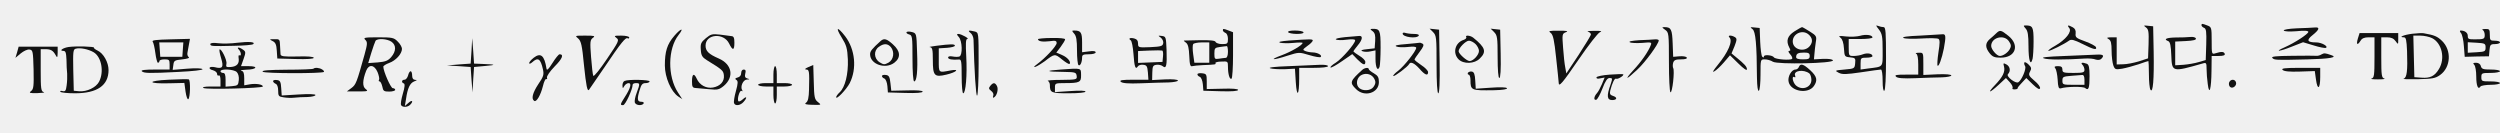
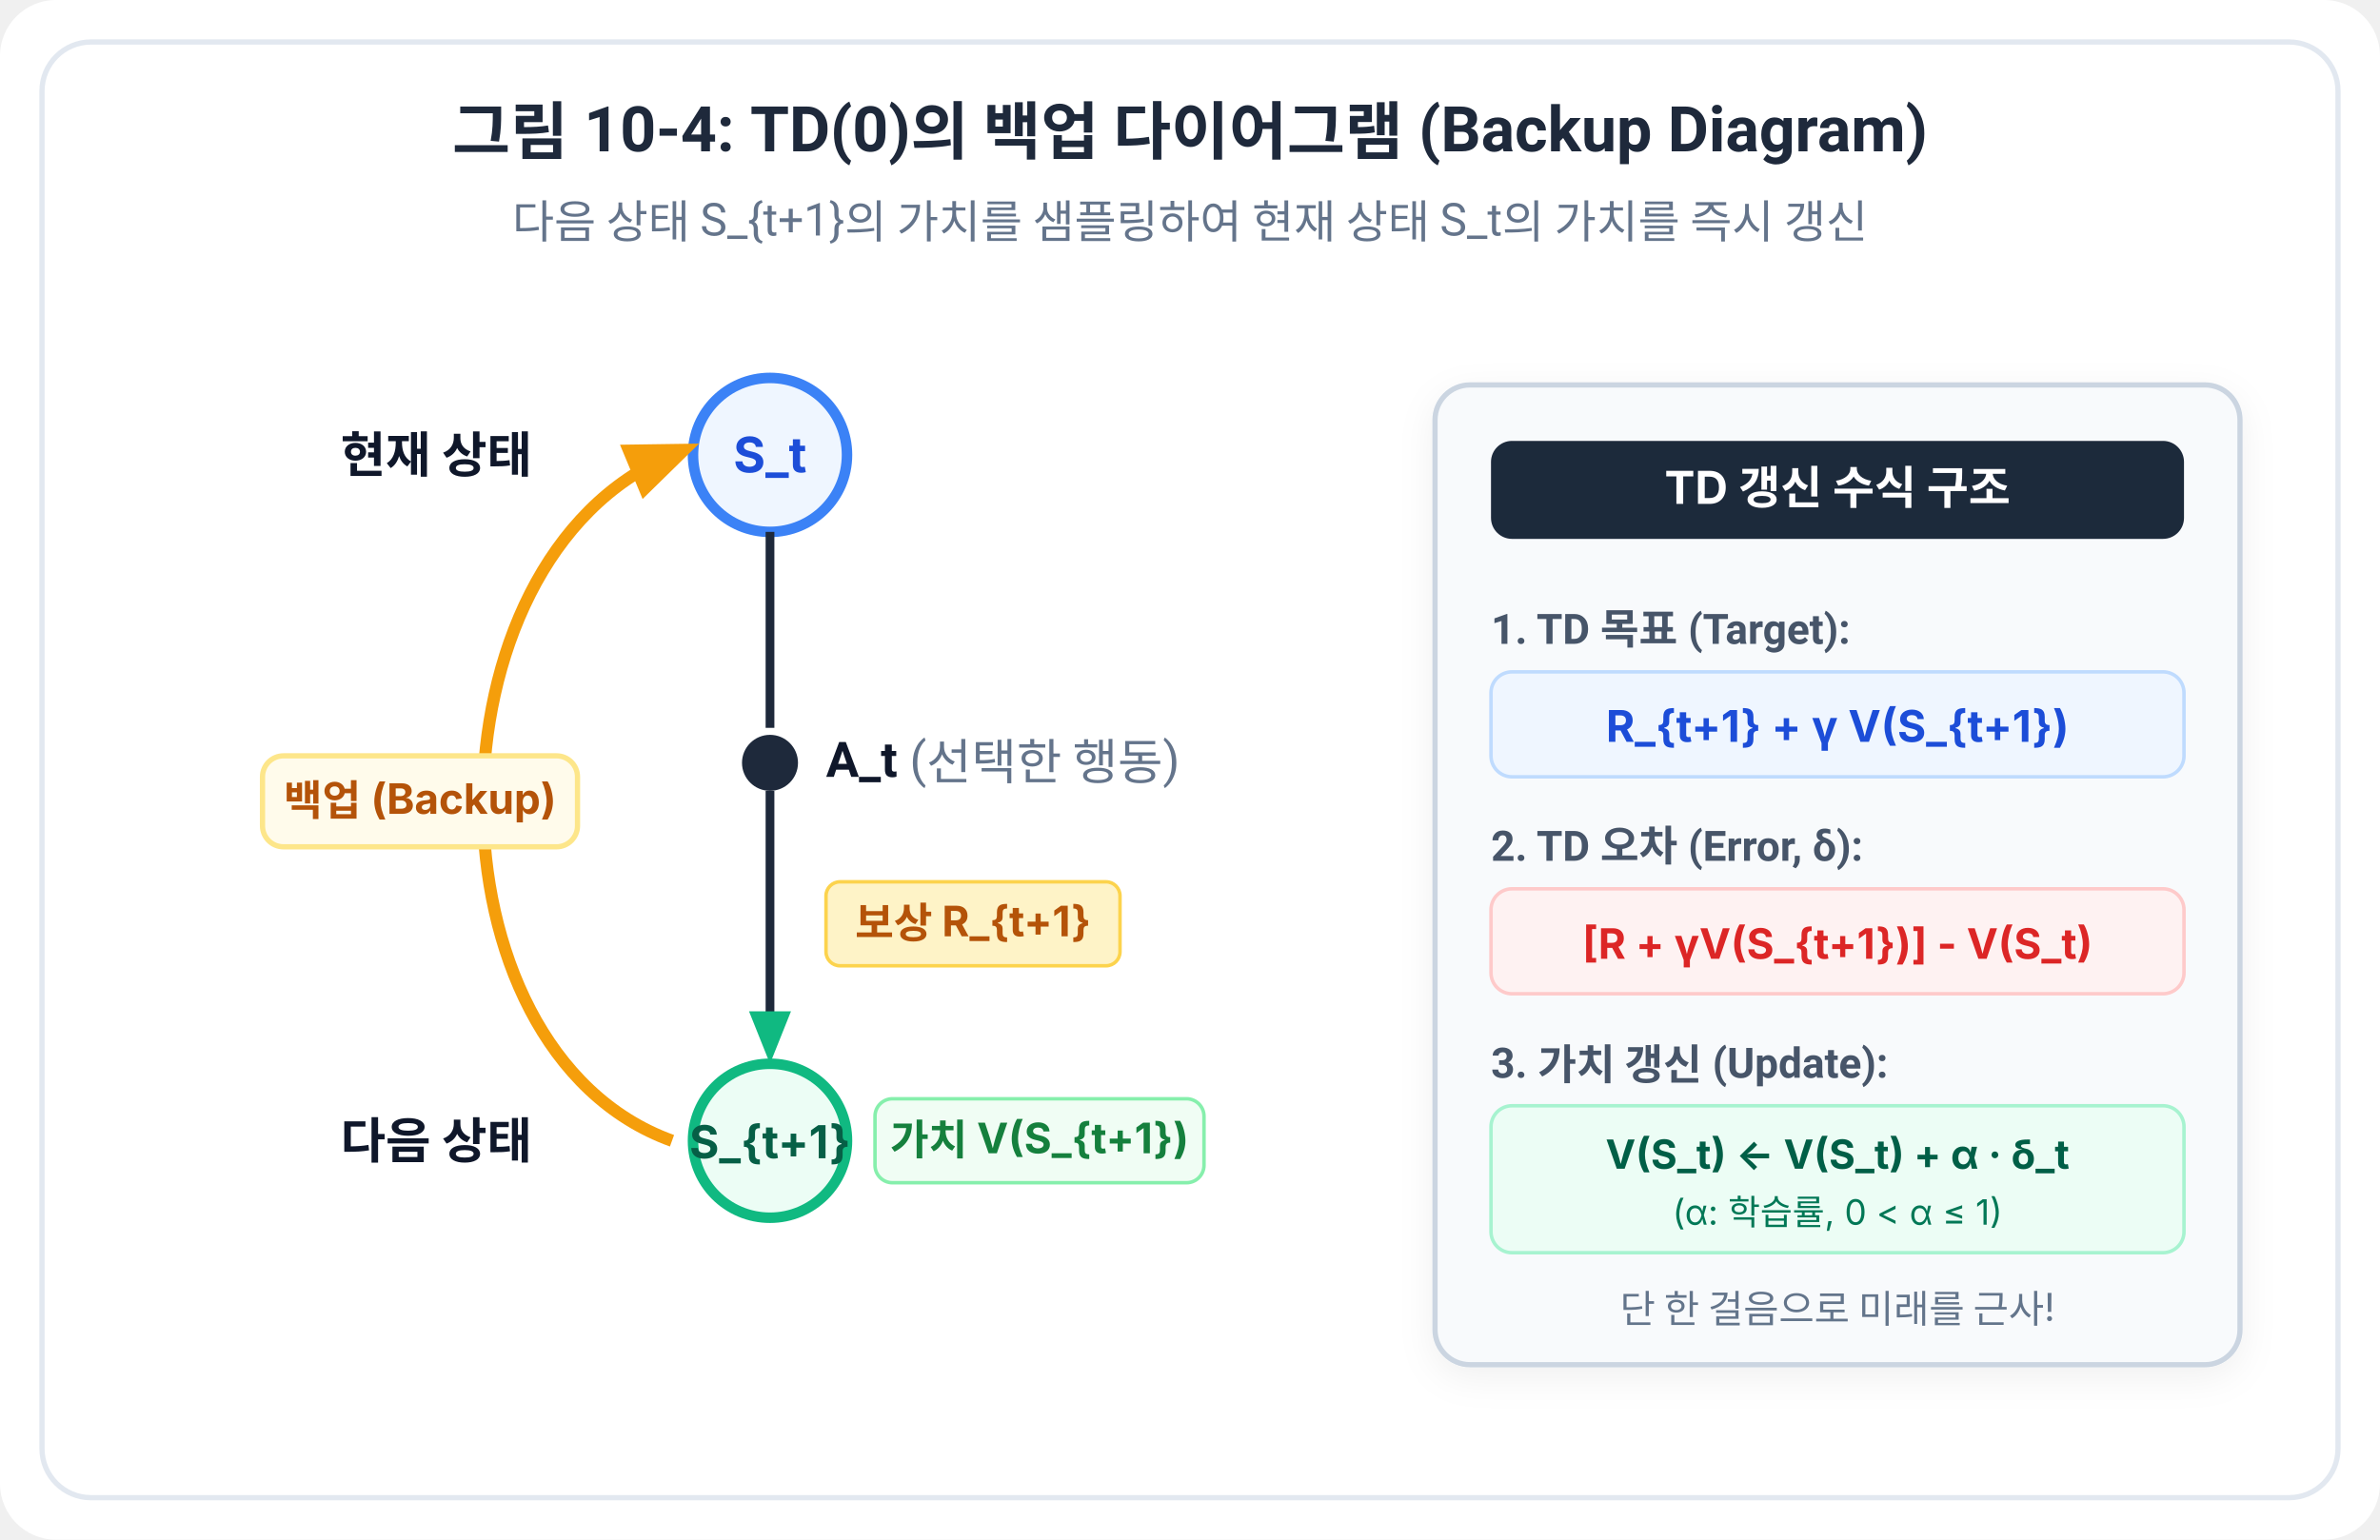
- <svg xmlns="http://www.w3.org/2000/svg" version="1.0" width="1474pt" height="78pt" viewBox="0 0 1474 78">
-   <g fill="none" stroke="none" transform="translate(0,78) scale(0.1,-0.1)">
-     <g fill="#111111">
-       <path d="M12980 631 c0 -5 7 -12 15 -15 13 -5 15 -22 13 -98 l-3 -92 -41 -12 c-23 -7 -64 -14 -90 -16 l-49 -3 0 70 0 70 63 3 c44 2 62 7 59 15 -2 7 -17 11 -33 9 -16 -2 -55 -3 -86 -3 -55 -1 -75 -10 -43 -22 10 -5 15 -27 17 -84 4 -99 4 -99 186 -47 20 6 22 3 22 -33 0 -22 3 -62 7 -89 9 -71 21 -29 22 79 l1 87 41 0 c28 0 39 4 36 13 -5 13 -19 14 -54 3 -23 -7 -23 -6 -23 74 0 77 -1 81 -26 90 -31 12 -34 12 -34 1z" />
-       <path d="M11078 606 c19 -25 22 -41 22 -122 0 -105 7 -96 -87 -108 l-43 -6 0 35 c0 33 2 35 35 35 19 0 35 4 35 9 0 15 -29 21 -56 11 -14 -6 -39 -10 -55 -10 -28 0 -29 1 -29 50 l0 50 70 0 c39 0 70 4 70 9 0 15 -39 20 -73 10 -18 -5 -54 -7 -82 -4 -43 5 -48 4 -33 -8 11 -8 18 -31 20 -63 3 -47 4 -49 36 -52 31 -3 33 -6 30 -35 -3 -31 -4 -32 -63 -37 -57 -5 -59 -6 -34 -19 22 -11 43 -10 133 3 59 9 111 16 116 16 6 0 10 -30 10 -66 0 -41 4 -63 10 -59 6 4 10 78 10 191 0 152 -2 184 -14 184 -8 0 -22 3 -32 7 -16 6 -15 3 4 -21z" />
-       <path d="M11943 612 c13 -14 17 -39 17 -105 0 -83 12 -120 24 -74 3 12 6 59 6 103 0 85 -5 94 -47 94 -14 0 -14 -2 0 -18z" />
-       <path d="M12200 615 c18 -21 -20 -69 -83 -105 -29 -16 -46 -30 -39 -30 13 0 93 40 122 61 12 9 30 4 78 -20 66 -33 86 -38 80 -19 -3 7 -31 22 -64 34 -53 19 -59 24 -56 47 2 18 -4 29 -17 36 -27 15 -36 14 -21 -4z" />
-       <path d="M12653 618 c15 -11 17 -26 15 -98 l-3 -84 -55 -18 c-30 -9 -72 -17 -92 -17 l-38 -1 0 80 0 80 -32 0 c-27 -1 -30 -2 -15 -11 13 -8 17 -23 17 -69 0 -32 5 -71 10 -85 9 -25 13 -26 52 -20 23 4 66 16 97 26 30 11 56 19 58 19 1 0 3 -35 3 -77 0 -43 4 -84 9 -92 15 -24 22 61 19 224 l-3 150 -30 3 c-27 3 -28 2 -12 -10z" />
-       <path d="M9818 604 c21 -15 22 -21 22 -189 0 -96 4 -176 9 -179 11 -7 26 128 16 143 -3 6 -3 20 0 31 5 16 15 20 46 20 26 0 38 4 34 11 -4 6 -23 9 -44 7 l-36 -3 -3 80 c-3 81 -9 95 -47 95 -18 0 -18 -1 3 -16z" />
-       <path d="M10333 608 c18 -14 25 -89 26 -286 1 -53 5 -81 11 -77 6 3 10 46 10 96 0 89 0 89 25 89 14 0 36 -6 48 -14 29 -17 360 -10 354 8 -3 7 -25 10 -58 9 l-54 -3 3 33 c1 17 5 49 8 69 6 34 3 38 -35 62 -22 14 -43 26 -46 26 -3 0 -23 -11 -45 -25 -42 -27 -51 -56 -30 -96 8 -14 7 -19 -1 -19 -7 0 -5 -8 6 -20 10 -11 15 -23 11 -27 -10 -10 -100 -3 -107 9 -8 13 -59 18 -59 5 0 -7 -3 -8 -10 -1 -5 5 -10 45 -12 89 l-3 80 -30 3 c-27 3 -28 2 -12 -10z m329 -30 c25 -21 28 -45 9 -69 -32 -40 -101 -22 -101 27 0 45 56 71 92 42z m8 -128 c0 -17 -7 -20 -40 -20 -27 0 -40 4 -40 13 0 21 11 27 47 27 26 0 33 -4 33 -20z" />
-       <path d="M13542 613 c-49 -2 -80 -8 -77 -13 4 -6 35 -7 76 -4 45 5 69 3 69 -4 0 -12 -79 -64 -140 -91 -66 -29 -29 -25 45 5 l64 25 63 -19 c35 -11 67 -17 72 -14 15 9 -26 32 -58 32 -53 0 -59 13 -21 43 40 32 45 48 13 45 -13 -1 -60 -4 -106 -5z" />
-       <path d="M3976 569 c-43 -50 -56 -92 -56 -175 0 -70 37 -155 79 -183 l24 -16 -26 40 c-62 95 -60 258 4 339 35 45 14 40 -25 -5z" />
-       <path d="M4963 558 c27 -44 33 -62 36 -129 3 -86 -16 -164 -49 -194 -11 -10 -20 -23 -20 -28 0 -18 61 46 80 83 43 85 32 198 -26 275 -47 61 -61 57 -21 -7z" />
-       <path d="M7210 601 c0 -5 7 -11 15 -15 9 -3 15 -18 15 -36 0 -27 -3 -30 -34 -30 -19 0 -36 6 -39 13 -3 8 -30 11 -93 10 -49 -1 -91 -2 -93 -2 -3 -1 3 -7 12 -13 12 -9 17 -32 19 -78 2 -52 6 -64 18 -60 8 2 35 5 60 6 78 3 81 4 76 12 -2 4 13 9 35 9 38 2 39 1 39 -30 0 -44 10 -78 21 -71 5 3 9 66 9 140 l0 134 -26 10 c-31 12 -34 12 -34 1z m-80 -131 l0 -60 -44 0 -44 0 -7 50 c-4 27 -4 54 0 60 3 5 26 10 51 10 l44 0 0 -60z m110 5 c0 -21 -5 -35 -12 -36 -7 0 -25 -3 -40 -5 -26 -4 -28 -2 -28 30 0 32 3 35 33 39 17 2 35 5 40 5 4 1 7 -14 7 -33z" />
-       <path d="M8093 596 c14 -11 17 -25 15 -58 l-3 -43 -45 -5 c-31 -3 -40 -7 -27 -12 9 -4 31 -5 47 -1 l30 6 0 -51 c0 -51 13 -75 24 -46 3 9 6 60 6 114 0 102 -4 111 -48 110 -15 -1 -15 -2 1 -14z" />
-       <path d="M8449 591 c20 -20 21 -32 21 -191 0 -109 4 -170 10 -170 7 0 10 65 8 188 l-3 187 -28 3 -28 3 20 -20z" />
-       <path d="M8809 591 c19 -19 21 -33 21 -146 0 -79 4 -125 10 -125 7 0 10 50 8 143 l-3 142 -28 3 -28 3 20 -20z" />
-       <path d="M14638 603 c6 -2 12 -16 12 -29 0 -24 -5 -26 -60 -26 -36 0 -40 2 -40 21 0 18 -18 31 -42 31 -6 0 -6 -6 2 -15 7 -8 15 -43 17 -77 l5 -63 72 2 71 1 3 36 c3 32 6 36 33 36 16 0 29 5 29 10 0 6 -13 10 -30 10 -28 0 -30 3 -30 35 0 32 -3 35 -27 34 -16 0 -22 -3 -15 -6z m17 -103 c0 -23 -4 -25 -52 -28 l-53 -3 0 31 0 31 53 -3 c48 -3 52 -5 52 -28z" />
-       <path d="M5345 590 c-3 -4 4 -10 15 -13 19 -5 20 -14 20 -141 0 -80 4 -136 10 -136 15 0 22 60 17 175 -3 108 -4 109 -30 116 -15 4 -29 4 -32 -1z" />
-       <path d="M5722 586 c10 -7 18 -26 18 -42 4 -174 14 -333 21 -328 5 3 9 88 9 188 0 182 0 184 -22 190 -36 9 -45 7 -26 -8z" />
-       <path d="M6333 582 c13 -14 17 -38 17 -100 0 -44 4 -83 9 -86 10 -7 21 17 21 45 0 16 7 19 40 19 23 0 40 5 40 11 0 8 -14 10 -40 6 l-40 -5 0 58 c0 59 -7 70 -47 70 -14 0 -14 -2 0 -18z" />
-       <path d="M7595 590 c3 -5 26 -10 51 -10 28 0 43 4 39 10 -3 6 -26 10 -51 10 -28 0 -43 -4 -39 -10z" />
-       <path d="M9143 586 c14 -11 21 -42 32 -148 8 -73 15 -139 15 -145 0 -30 21 -5 119 138 56 82 112 154 124 159 16 6 8 9 -33 8 -30 0 -47 -2 -37 -5 9 -2 17 -10 17 -16 0 -6 -33 -60 -72 -120 l-73 -110 -6 34 c-4 19 -10 71 -13 117 -6 79 -6 83 16 92 18 7 7 9 -42 9 -57 0 -63 -1 -47 -13z" />
-       <path d="M11769 583 c-9 -9 -26 -24 -38 -34 -27 -24 -27 -49 0 -83 17 -21 29 -26 65 -26 88 0 114 74 45 129 -44 35 -49 36 -72 14z m76 -47 c13 -19 14 -29 5 -45 -11 -21 -40 -41 -59 -41 -18 0 -51 39 -51 59 0 51 77 70 105 27z" />
-       <path d="M8270 582 c0 -21 83 -32 95 -12 4 6 -8 10 -29 10 -19 0 -41 3 -50 6 -9 3 -16 2 -16 -4z" />
-       <path d="M13902 553 c-11 -37 -3 -43 16 -13 8 14 23 20 47 20 l35 0 0 -119 c0 -105 -2 -120 -17 -124 -10 -3 7 -5 37 -5 30 0 47 2 38 5 -16 4 -18 19 -18 124 l0 119 34 0 c25 0 39 -7 50 -22 16 -22 16 -22 16 12 l0 35 -114 0 -114 0 -10 -32z" />
-       <path d="M14223 581 c-49 -6 -85 -21 -50 -21 13 0 16 -15 19 -82 4 -116 -1 -156 -20 -162 -10 -3 28 -4 83 -3 87 2 104 5 132 25 63 45 69 145 11 201 -27 26 -44 34 -108 45 -8 2 -38 0 -67 -3z m117 -26 c58 -30 78 -120 40 -182 -25 -42 -52 -55 -103 -51 l-42 3 -3 123 -3 122 41 0 c23 0 54 -7 70 -15z" />
-       <path d="M4162 555 c-29 -24 -33 -33 -30 -69 2 -34 9 -44 36 -61 91 -56 97 -61 100 -89 4 -36 -21 -64 -64 -72 -40 -7 -79 14 -96 52 -16 35 -28 29 -28 -15 0 -33 3 -39 23 -40 12 -1 47 -4 78 -7 50 -5 59 -3 87 20 62 53 48 127 -30 161 -60 26 -78 44 -78 76 0 69 107 78 139 12 21 -43 31 -41 31 5 0 29 -4 38 -17 39 -10 1 -41 5 -68 9 -46 5 -54 3 -83 -21z" />
-       <path d="M5653 562 c21 -23 23 -107 4 -115 -7 -3 -25 -3 -40 0 -16 3 -27 1 -27 -6 0 -11 25 -15 63 -12 15 2 17 -9 17 -98 0 -56 4 -101 9 -101 15 0 24 107 18 217 -4 76 -3 103 6 103 16 1 -34 29 -52 30 -11 0 -11 -4 2 -18z" />
-       <path d="M11320 570 c-77 -3 -109 -8 -97 -14 11 -5 58 -6 106 -3 48 3 93 2 100 -2 9 -6 9 -24 0 -80 -6 -40 -8 -75 -5 -78 7 -8 25 41 37 101 13 71 12 86 -8 84 -10 -1 -70 -4 -133 -8z" />
-       <path d="M3409 553 c17 -15 23 -39 34 -156 13 -124 20 -159 30 -146 2 2 43 63 92 134 97 144 124 177 136 169 5 -3 9 0 9 5 0 6 -21 11 -47 11 -42 0 -45 -1 -28 -14 17 -12 14 -20 -56 -123 -41 -61 -77 -106 -81 -100 -3 5 -9 55 -13 110 -7 90 -6 102 11 114 15 11 10 13 -45 13 -61 0 -63 0 -42 -17z" />
-       <path d="M6844 558 c10 -8 17 -23 14 -34 -3 -16 -13 -19 -76 -22 -70 -3 -72 -2 -72 21 0 17 -7 26 -22 30 -25 7 -38 0 -21 -11 6 -4 13 -40 16 -80 5 -76 12 -96 26 -73 5 7 19 11 32 9 20 -2 24 -9 27 -45 l3 -43 -87 0 c-70 0 -85 -3 -76 -12 9 -9 44 -12 120 -9 59 2 132 5 162 5 30 1 55 6 55 11 0 6 -30 9 -76 7 l-76 -4 1 44 c1 37 4 43 24 46 13 2 30 -2 37 -8 22 -18 26 3 23 96 -3 76 -4 79 -28 82 -23 3 -24 3 -6 -10z m13 -111 l-3 -32 -72 -3 -72 -3 0 35 0 35 68 3 c37 2 71 1 75 0 4 -2 6 -18 4 -35z" />
-       <path d="M7930 561 c-37 -4 -60 -9 -53 -14 7 -4 35 -5 63 -1 32 4 50 3 50 -4 0 -19 -78 -109 -115 -132 -20 -12 -34 -25 -30 -28 3 -3 33 13 67 37 l61 42 30 -31 c33 -33 47 -38 47 -15 0 9 -16 25 -35 36 -19 12 -35 23 -35 26 0 3 11 18 25 35 29 34 32 59 8 56 -10 -1 -47 -4 -83 -7z" />
-       <path d="M8645 561 c3 -5 -4 -12 -15 -16 -51 -16 -67 -78 -30 -115 29 -29 94 -27 125 5 41 40 33 65 -39 123 -18 14 -50 16 -41 3z m55 -41 c11 -11 20 -29 20 -40 0 -24 -34 -60 -55 -60 -17 0 -65 43 -65 58 0 19 42 62 61 62 10 0 28 -9 39 -20z" />
-       <path d="M10197 559 c21 -21 -8 -88 -70 -163 -26 -32 -33 -45 -20 -37 12 6 37 30 57 53 l36 42 50 -49 c30 -30 50 -43 50 -34 0 16 -14 31 -63 71 l-28 23 18 43 c14 37 15 45 2 53 -21 13 -46 12 -32 -2z" />
-       <path d="M2154 545 c13 -13 13 -23 -5 -88 -46 -164 -50 -176 -77 -196 l-27 -20 65 0 c58 0 63 1 46 14 -20 15 -19 51 3 108 16 40 48 36 67 -8 8 -20 12 -40 9 -45 -4 -6 -2 -10 3 -10 5 0 12 -13 16 -30 5 -27 10 -30 41 -30 19 0 35 5 35 10 0 6 -6 10 -14 10 -12 0 -56 100 -56 127 0 5 16 15 35 22 39 14 75 54 75 83 0 10 -11 30 -25 43 -22 23 -32 25 -115 25 -81 0 -90 -2 -76 -15z m154 -11 c29 -20 28 -56 -1 -90 -19 -22 -34 -28 -80 -32 l-56 -4 18 60 c10 33 22 65 25 71 10 16 68 13 94 -5z" />
-       <path d="M6120 549 c0 -13 28 -17 69 -12 33 5 41 3 41 -11 0 -17 -66 -88 -115 -124 -19 -14 -23 -20 -10 -16 11 4 36 19 55 33 58 45 59 45 101 11 22 -18 42 -30 45 -27 11 11 -12 39 -43 52 l-35 15 26 34 c14 19 26 39 26 44 0 6 -35 9 -80 8 -44 0 -80 -4 -80 -7z" />
-       <path d="M900 535 c5 -6 12 -37 16 -68 4 -31 11 -57 15 -57 5 0 9 5 9 10 0 6 14 10 30 10 27 0 30 -3 30 -30 l0 -30 -87 0 c-56 0 -84 -3 -77 -10 12 -12 42 -13 216 -4 86 4 145 11 142 16 -4 6 -41 7 -91 3 l-85 -7 4 28 c3 27 7 29 53 34 28 3 45 8 38 13 -6 4 -10 15 -8 25 2 9 6 32 9 50 l6 33 -115 -3 c-82 -2 -111 -5 -105 -13z m178 -47 l-3 -43 -65 0 -65 0 -3 43 -3 42 71 0 71 0 -3 -42z" />
-       <path d="M1607 538 c17 -8 23 -21 25 -57 l3 -46 108 -3 c67 -2 107 1 107 7 0 7 -37 10 -97 8 -81 -2 -98 1 -99 13 -1 8 -2 32 -3 53 -1 35 -3 37 -33 36 -31 0 -31 -1 -11 -11z" />
-       <path d="M2780 480 l-5 -75 -70 -5 -70 -6 70 -4 70 -5 5 -75 6 -75 4 75 5 75 65 6 c69 6 65 9 -15 12 l-50 2 -5 75 -6 75 -4 -75z" />
-       <path d="M5193 539 c-53 -48 -63 -61 -63 -79 0 -59 91 -91 144 -49 38 30 35 68 -9 107 -36 33 -52 38 -72 21z m59 -36 c24 -29 17 -75 -13 -92 -24 -13 -29 -13 -53 2 -34 22 -36 69 -4 91 29 21 51 20 70 -1z" />
-       <path d="M7600 541 c-49 -4 -67 -8 -52 -13 13 -3 48 -4 78 -1 30 3 54 3 54 0 0 -13 -67 -52 -124 -73 -78 -29 -52 -31 36 -2 67 21 68 21 128 3 33 -10 63 -15 67 -11 10 10 -17 26 -47 27 -14 0 -34 4 -44 8 -17 7 -16 9 12 30 18 12 32 27 32 32 0 9 -13 9 -140 0z" />
-       <path d="M9665 543 c-43 -3 -64 -7 -56 -12 8 -5 40 -6 73 -4 54 5 58 4 51 -13 -13 -36 -56 -98 -101 -146 -57 -62 -46 -62 20 0 47 43 128 153 128 174 0 4 -10 7 -22 6 -13 -1 -54 -4 -93 -5z" />
-       <path d="M1400 528 c-36 -5 -86 -6 -112 -3 -30 4 -48 2 -48 -5 0 -13 10 -13 140 -10 58 1 109 5 113 10 14 13 -25 16 -93 8z" />
-       <path d="M8290 520 c-52 -4 -70 -8 -57 -14 10 -5 40 -6 68 -3 32 4 49 2 49 -5 0 -18 -70 -107 -106 -135 -19 -14 -32 -28 -29 -31 5 -6 87 56 93 70 8 17 31 6 61 -27 32 -37 51 -45 51 -20 0 8 -18 27 -40 41 -22 15 -40 29 -40 33 0 3 14 24 30 45 23 30 27 42 18 48 -7 4 -15 7 -18 6 -3 -1 -39 -4 -80 -8z" />
-       <path d="M5520 510 c-30 -4 -47 -7 -37 -8 14 -2 17 -13 17 -76 0 -93 9 -103 80 -86 59 14 81 35 26 25 -74 -14 -71 -17 -71 60 l0 70 48 3 c26 2 47 7 47 13 0 10 -24 10 -110 -1z" />
-       <path d="M110 505 c0 0 -4 -15 -9 -33 l-10 -33 31 26 c17 14 40 25 52 23 20 -3 21 -10 24 -118 2 -99 0 -116 -15 -127 -14 -11 -9 -13 38 -12 30 1 46 3 37 6 -16 4 -18 19 -18 129 l0 124 28 0 c32 0 45 -8 60 -35 10 -18 11 -16 12 15 l0 35 -115 0 c-63 0 -115 0 -115 0z" />
-       <path d="M405 503 c-34 -5 -59 -23 -32 -23 14 0 17 -10 19 -52 0 -29 2 -66 4 -83 1 -16 0 -47 -3 -68 -4 -32 -8 -38 -24 -34 -10 3 -17 1 -13 -4 3 -5 42 -9 86 -9 131 0 198 46 198 137 0 45 -30 99 -65 115 -13 6 -23 14 -21 17 5 7 -107 10 -149 4z m147 -31 c46 -27 63 -115 32 -174 -18 -34 -72 -60 -118 -56 l-31 3 -3 122 c-2 109 -1 122 15 126 26 7 74 -3 105 -21z" />
-       <path d="M1408 488 c14 -14 17 -42 3 -34 -4 3 -6 -5 -4 -17 5 -32 -10 -49 -46 -52 -27 -2 -30 0 -26 19 5 20 -31 94 -41 84 -2 -3 2 -26 10 -52 16 -53 8 -64 -38 -52 -14 3 -27 2 -30 -3 -3 -5 5 -12 19 -15 14 -4 25 -13 25 -22 0 -8 5 -12 10 -9 6 4 10 -8 10 -29 l0 -36 -57 0 c-38 0 -53 -4 -43 -9 18 -10 350 -1 350 9 0 12 -39 19 -76 13 l-34 -6 0 41 c0 30 -4 42 -17 45 -10 3 3 5 29 6 61 1 75 21 14 21 l-45 0 15 42 c14 39 13 44 -3 55 -22 16 -41 17 -25 1z m-12 -133 c9 -9 14 -28 12 -47 -3 -30 -6 -33 -40 -36 l-38 -3 0 40 c0 30 -4 41 -15 41 -8 0 -15 5 -15 10 0 16 80 12 96 -5z" />
-       <path d="M11298 463 c8 -3 12 -26 12 -64 l0 -59 -72 0 c-58 0 -69 -2 -59 -12 8 -9 41 -12 114 -9 56 2 127 5 157 5 30 1 55 6 55 11 0 6 -32 9 -82 7 l-83 -4 0 66 c0 66 0 66 -27 65 -16 0 -22 -3 -15 -6z" />
-       <path d="M13687 459 c-9 -6 -23 -9 -29 -8 -7 1 -71 1 -142 0 -100 -1 -127 -4 -118 -13 12 -12 15 -13 209 -8 129 3 179 12 138 25 -38 13 -41 13 -58 4z" />
-       <path d="M3146 439 c-14 -11 -26 -25 -26 -31 0 -6 8 -4 18 5 34 31 49 21 63 -41 7 -32 4 -43 -27 -88 -34 -52 -43 -87 -24 -99 13 -8 37 32 51 87 6 26 15 45 20 42 5 -3 6 1 4 8 -3 8 17 37 45 66 46 46 56 72 29 72 -5 0 -24 -23 -42 -52 -24 -38 -33 -46 -35 -32 -12 77 -34 96 -76 63z" />
-       <path d="M12175 450 c-110 -4 -143 -8 -125 -14 22 -9 123 -9 245 -1 22 1 50 -1 61 -6 13 -4 26 -3 33 4 20 20 12 27 -26 25 -21 -1 -105 -5 -188 -8z" />
-       <path d="M11936 412 c-3 -5 -1 -14 4 -22 9 -14 -20 -83 -40 -95 -16 -10 -74 35 -61 48 17 17 13 45 -9 57 -19 10 -20 9 -14 -14 7 -30 -8 -60 -54 -108 -48 -50 -33 -49 22 2 l43 40 22 -24 c13 -14 20 -29 17 -35 -4 -5 2 -9 13 -8 11 0 19 4 17 7 -1 3 10 17 25 32 l26 28 38 -37 c27 -26 40 -33 43 -24 3 8 -12 28 -33 45 -34 29 -36 35 -26 54 10 18 8 25 -8 41 -11 11 -22 17 -25 13z" />
-       <path d="M12278 398 c7 -7 12 -20 12 -30 0 -15 -9 -18 -65 -18 -58 0 -65 2 -65 20 0 15 -7 20 -26 20 -20 0 -24 -3 -16 -13 6 -7 12 -37 14 -67 2 -43 6 -54 18 -51 35 11 132 12 144 2 20 -17 26 -2 26 70 0 52 -4 68 -16 73 -27 10 -39 7 -26 -6z m12 -88 l0 -30 -65 0 c-62 0 -65 1 -65 24 0 23 4 25 53 29 28 2 58 4 65 5 7 1 12 -10 12 -28z" />
-       <path d="M14588 398 c7 -7 12 -38 12 -69 0 -55 11 -81 25 -59 3 5 31 10 61 10 30 0 54 5 54 10 0 6 -25 10 -55 10 -52 0 -55 1 -55 25 0 24 3 25 55 25 30 0 55 5 55 10 0 6 -24 10 -54 10 -45 0 -54 3 -59 20 -3 13 -14 20 -28 20 -18 0 -20 -3 -11 -12z" />
-       <path d="M4765 384 c-18 -8 -23 -13 -12 -14 18 0 20 -8 17 -119 -1 -46 -6 -68 -17 -76 -12 -9 -4 -12 38 -13 53 -1 53 -1 32 16 -20 15 -23 27 -25 118 l-3 101 -30 -13z" />
-       <path d="M7600 390 c-88 -3 -126 -8 -110 -13 14 -4 52 -6 85 -5 l60 3 5 -80 c6 -93 20 -78 20 21 l0 64 85 0 c50 0 85 4 85 10 0 6 -21 9 -47 8 -27 -1 -109 -5 -183 -8z" />
-       <path d="M10606 385 c-3 -8 -12 -15 -20 -15 -24 0 -48 -44 -40 -74 14 -56 115 -72 149 -23 23 34 18 56 -22 93 -40 37 -58 42 -67 19z m62 -38 c6 -5 12 -22 12 -38 0 -45 -56 -65 -92 -32 -18 17 -26 59 -8 48 6 -3 7 1 4 9 -12 30 50 39 84 13z" />
-       <path d="M4560 340 l0 -50 -45 0 c-25 0 -45 -4 -45 -10 0 -5 20 -10 45 -10 l45 0 0 -50 c0 -27 5 -50 10 -50 6 0 10 23 10 50 l0 50 45 0 c25 0 45 5 45 10 0 6 -20 10 -45 10 l-45 0 0 50 c0 28 -4 50 -10 50 -5 0 -10 -22 -10 -50z" />
-       <path d="M1848 375 c-2 -3 -73 -6 -157 -6 -110 -1 -150 -4 -142 -12 11 -11 350 -11 361 -1 2 3 -2 9 -10 14 -16 11 -44 13 -52 5z" />
-       <path d="M6255 370 c-98 -7 -90 -13 20 -14 65 -1 70 -3 73 -23 3 -22 1 -23 -90 -24 -51 0 -87 -3 -80 -6 6 -2 12 -13 12 -23 0 -47 7 -50 111 -50 59 0 99 4 99 10 0 6 -33 7 -90 3 l-90 -6 0 27 c0 25 2 26 58 26 88 0 97 5 96 48 -1 42 5 41 -119 32z" />
-       <path d="M8033 369 c-74 -67 -77 -76 -38 -114 49 -50 135 -24 135 41 0 28 -6 38 -30 52 -16 9 -30 20 -30 25 0 10 -23 8 -37 -4z m65 -46 c15 -22 15 -35 -1 -57 -16 -21 -60 -24 -82 -6 -22 18 -18 56 6 74 25 17 59 13 77 -11z" />
-       <path d="M13458 368 c9 -9 41 -12 101 -10 l89 3 7 -50 c9 -66 25 -56 25 15 l0 54 -117 0 c-93 0 -114 -3 -105 -12z" />
-       <path d="M4370 349 c0 -13 -8 -23 -21 -26 -15 -4 -17 -8 -8 -14 11 -6 11 -19 -2 -66 -9 -32 -14 -64 -11 -71 6 -18 36 -15 55 6 24 26 21 39 -3 17 -11 -10 -23 -16 -26 -12 -10 10 7 68 18 61 7 -4 8 -2 4 4 -13 21 5 62 28 63 18 1 18 2 3 6 -14 4 -17 11 -13 29 5 17 2 24 -9 24 -9 0 -15 -9 -15 -21z" />
-       <path d="M2406 335 c-4 -14 -13 -25 -21 -25 -17 0 -20 -17 -4 -22 7 -2 6 -22 -6 -61 -9 -31 -14 -61 -10 -67 8 -14 38 -13 53 2 21 21 13 32 -9 12 l-22 -19 7 42 c9 63 23 93 48 103 18 7 19 9 6 9 -12 1 -18 9 -18 26 0 14 -4 25 -9 25 -5 0 -12 -11 -15 -25z" />
-       <path d="M8655 351 c-3 -6 -1 -11 4 -11 6 0 11 -15 11 -32 0 -61 4 -62 138 -60 52 1 81 6 77 12 -4 6 -40 7 -95 3 l-89 -6 -3 49 c-2 36 -7 50 -20 52 -9 2 -19 -2 -23 -7z" />
-       <path d="M7060 342 c0 -6 6 -12 14 -15 8 -3 16 -22 18 -44 l3 -38 103 -3 c65 -2 102 1 102 8 0 6 -35 9 -92 7 l-93 -2 0 45 c0 42 -2 45 -28 48 -15 2 -27 -1 -27 -6z" />
-       <path d="M9491 340 c-42 -3 -76 -10 -78 -16 -2 -7 6 -10 22 -6 l26 5 -16 -39 c-9 -21 -22 -46 -30 -54 -18 -20 -20 -43 -3 -38 7 3 23 32 36 66 17 45 29 62 42 62 18 0 18 -2 5 -41 -23 -64 -20 -89 10 -89 30 0 33 16 4 25 -16 5 -19 12 -15 31 12 46 26 75 35 70 8 -6 50 20 41 26 -3 2 -38 1 -79 -2z" />
-       <path d="M5200 332 c0 -6 6 -12 14 -15 8 -3 16 -22 18 -44 l3 -38 103 -3 c65 -2 102 1 102 8 0 6 -35 9 -92 7 l-93 -2 -5 45 c-4 37 -9 46 -27 48 -13 2 -23 -1 -23 -6z" />
-       <path d="M995 310 c-132 -6 -127 -25 6 -21 l86 2 7 -51 c4 -28 11 -48 16 -45 12 7 14 112 3 117 -5 2 -57 1 -118 -2z" />
-       <path d="M1610 302 c0 -6 7 -12 15 -16 9 -3 15 -18 15 -40 0 -32 3 -36 33 -40 17 -3 46 -4 62 -2 17 2 51 4 78 4 26 1 47 6 47 12 0 5 -38 7 -99 3 l-100 -6 -3 44 c-2 37 -7 45 -25 47 -13 2 -23 -1 -23 -6z" />
-       <path d="M3683 303 c-7 -2 -13 -14 -13 -26 1 -20 2 -20 11 -4 5 9 17 17 25 17 20 0 11 -31 -22 -82 -28 -44 -29 -48 -10 -48 13 0 56 93 56 120 0 6 9 10 20 10 24 0 24 -3 4 -57 -9 -23 -14 -49 -11 -58 7 -17 42 -20 52 -5 3 6 -3 10 -14 10 -24 0 -26 16 -9 71 9 31 16 39 35 39 12 0 23 5 23 10 0 10 -124 13 -147 3z" />
-       <path d="M13143 294 c-3 -8 -1 -20 5 -26 15 -15 43 8 35 28 -7 19 -32 18 -40 -2z" />
-       <path d="M5839 274 c-11 -14 -10 -18 5 -30 11 -8 16 -20 12 -29 -3 -10 -2 -14 5 -9 17 10 27 48 17 67 -11 21 -22 22 -39 1z" />
-     </g>
+ <svg xmlns="http://www.w3.org/2000/svg" viewBox="0 0 680 440" width="100%" height="100%">
+   <defs>
+     <style>
+       .title { font-family: -apple-system, BlinkMacSystemFont, "Segoe UI", Roboto, sans-serif; font-size: 18px; font-weight: 700; fill: #1e293b; }
+       .desc { font-family: -apple-system, BlinkMacSystemFont, "Segoe UI", Roboto, sans-serif; font-size: 13px; fill: #64748b; }
+       .label-bold { font-family: -apple-system, BlinkMacSystemFont, "Segoe UI", Roboto, sans-serif; font-size: 14px; font-weight: 700; fill: #0f172a; }
+       .label-sub { font-family: -apple-system, BlinkMacSystemFont, "Segoe UI", Roboto, sans-serif; font-size: 12px; fill: #475569; }
+       .math { font-family: "KaTeX_Math", "Times New Roman", serif; font-size: 15px; font-style: italic; }
+     </style>
+     <marker id="arrow-green" viewBox="0 0 10 10" refX="6" refY="5" markerWidth="6" markerHeight="6" orient="auto-start-reverse">
+       <path d="M 0 1 L 10 5 L 0 9 z" fill="#10b981" />
+     </marker>
+     <marker id="arrow-orange" viewBox="0 0 10 10" refX="6" refY="5" markerWidth="6" markerHeight="6" orient="auto-start-reverse">
+       <path d="M 0 1 L 10 5 L 0 9 z" fill="#f59e0b" />
+     </marker>
+     <filter id="card-shadow" x="-5%" y="-5%" width="110%" height="115%">
+       <feDropShadow dx="0" dy="3" stdDeviation="5" flood-color="#0f172a" flood-opacity="0.06" />
+     </filter>
+   </defs>
+   <rect width="680" height="440" fill="#ffffff" rx="16" />
+   <rect x="12" y="12" width="656" height="416" fill="none" stroke="#e2e8f0" stroke-width="1.5" rx="14" />
+   <text x="340" y="44" class="title" text-anchor="middle">그림 10-4: TD(0)의 백업 다이어그램 (Backup Diagram)</text>
+   <text x="340" y="68" class="desc" text-anchor="middle">다음 상태 S_{t+1}의 가치를 샘플링하여 현재 상태 S_t의 가치를 즉시 갱신</text>
+   <g transform="translate(140, 100)">
+     <circle cx="80" cy="30" r="22" fill="#eff6ff" stroke="#3b82f6" stroke-width="3" />
+     <text x="80" y="35" font-family="-apple-system, sans-serif" font-size="14" font-weight="700" fill="#1d4ed8" text-anchor="middle">S_t</text>
+     <text x="12" y="35" class="label-bold" text-anchor="end">현재 상태</text>
+     <line x1="80" y1="52" x2="80" y2="108" stroke="#1e293b" stroke-width="2.5" />
+     <circle cx="80" cy="118" r="8" fill="#1e293b" />
+     <text x="96" y="122" class="label-bold" fill="#0f172a">A_t <tspan font-weight="normal" fill="#64748b">(선택한 행동)</tspan>
+     </text>
+     <line x1="80" y1="126" x2="80" y2="198" stroke="#1e293b" stroke-width="2.5" marker-end="url(#arrow-green)" />
+     <rect x="96" y="152" width="84" height="24" fill="#fef3c7" stroke="#fcd34d" rx="4" />
+     <text x="138" y="168" font-family="-apple-system, sans-serif" font-size="12" font-weight="700" fill="#b45309" text-anchor="middle">보상 R_{t+1}</text>
+     <circle cx="80" cy="226" r="22" fill="#ecfdf5" stroke="#10b981" stroke-width="3" />
+     <text x="80" y="231" font-family="-apple-system, sans-serif" font-size="13" font-weight="700" fill="#065f46" text-anchor="middle">S_{t+1}</text>
+     <text x="12" y="231" class="label-bold" text-anchor="end">다음 상태</text>
+     <rect x="110" y="214" width="94" height="24" fill="#f0fdf4" stroke="#86efac" rx="5" />
+     <text x="157" y="230" font-family="-apple-system, sans-serif" font-size="12" font-weight="700" fill="#15803d" text-anchor="middle">가치 V(S_{t+1})</text>
+     <path d="M 52 226 C -20 200, -20 60, 52 30" fill="none" stroke="#f59e0b" stroke-width="3.5" marker-end="url(#arrow-orange)" />
+     <rect x="-65" y="116" width="90" height="26" fill="#fffbeb" stroke="#fde68a" stroke-width="1.5" rx="6" />
+     <text x="-20" y="133" font-family="-apple-system, sans-serif" font-size="12" font-weight="700" fill="#b45309" text-anchor="middle">백업 (Backup)</text>
+   </g>
+   <g transform="translate(410, 110)" filter="url(#card-shadow)">
+     <rect width="230" height="280" fill="#f8fafc" stroke="#cbd5e1" stroke-width="1.5" rx="10" />
+     <rect x="16" y="16" width="198" height="28" fill="#1e293b" rx="6" />
+     <text x="115" y="34" font-family="-apple-system, sans-serif" font-size="13" font-weight="700" fill="#ffffff" text-anchor="middle">TD 갱신 수식 구조</text>
+     <text x="16" y="74" class="label-sub" font-weight="700">1. TD 목표 (Target):</text>
+     <rect x="16" y="82" width="198" height="30" fill="#eff6ff" stroke="#bfdbfe" rx="6" />
+     <text x="115" y="102" font-family="-apple-system, sans-serif" font-size="12.5" font-weight="700" fill="#1d4ed8" text-anchor="middle">R_{t+1} + γ V(S_{t+1})</text>
+     <text x="16" y="136" class="label-sub" font-weight="700">2. TD 오차 (Error, δ):</text>
+     <rect x="16" y="144" width="198" height="30" fill="#fef2f2" stroke="#fecaca" rx="6" />
+     <text x="115" y="164" font-family="-apple-system, sans-serif" font-size="12" font-weight="700" fill="#dc2626" text-anchor="middle">[R + γV(S_{t+1})] - V(S_t)</text>
+     <text x="16" y="198" class="label-sub" font-weight="700">3. 가치 갱신 (Update):</text>
+     <rect x="16" y="206" width="198" height="42" fill="#ecfdf5" stroke="#a7f3d0" rx="6" />
+     <text x="115" y="224" font-family="-apple-system, sans-serif" font-size="11.5" font-weight="700" fill="#065f46" text-anchor="middle">V(S_t) ← V(S_t) + α · δ_t</text>
+     <text x="115" y="240" font-family="-apple-system, sans-serif" font-size="10" fill="#047857" text-anchor="middle">(α: 학습률, 0 &lt; α ≤ 1)</text>
+     <text x="115" y="268" font-family="-apple-system, sans-serif" font-size="11" fill="#64748b" text-anchor="middle">단 한 걸음으로 미래를 근사!</text>
  </g>
</svg>
